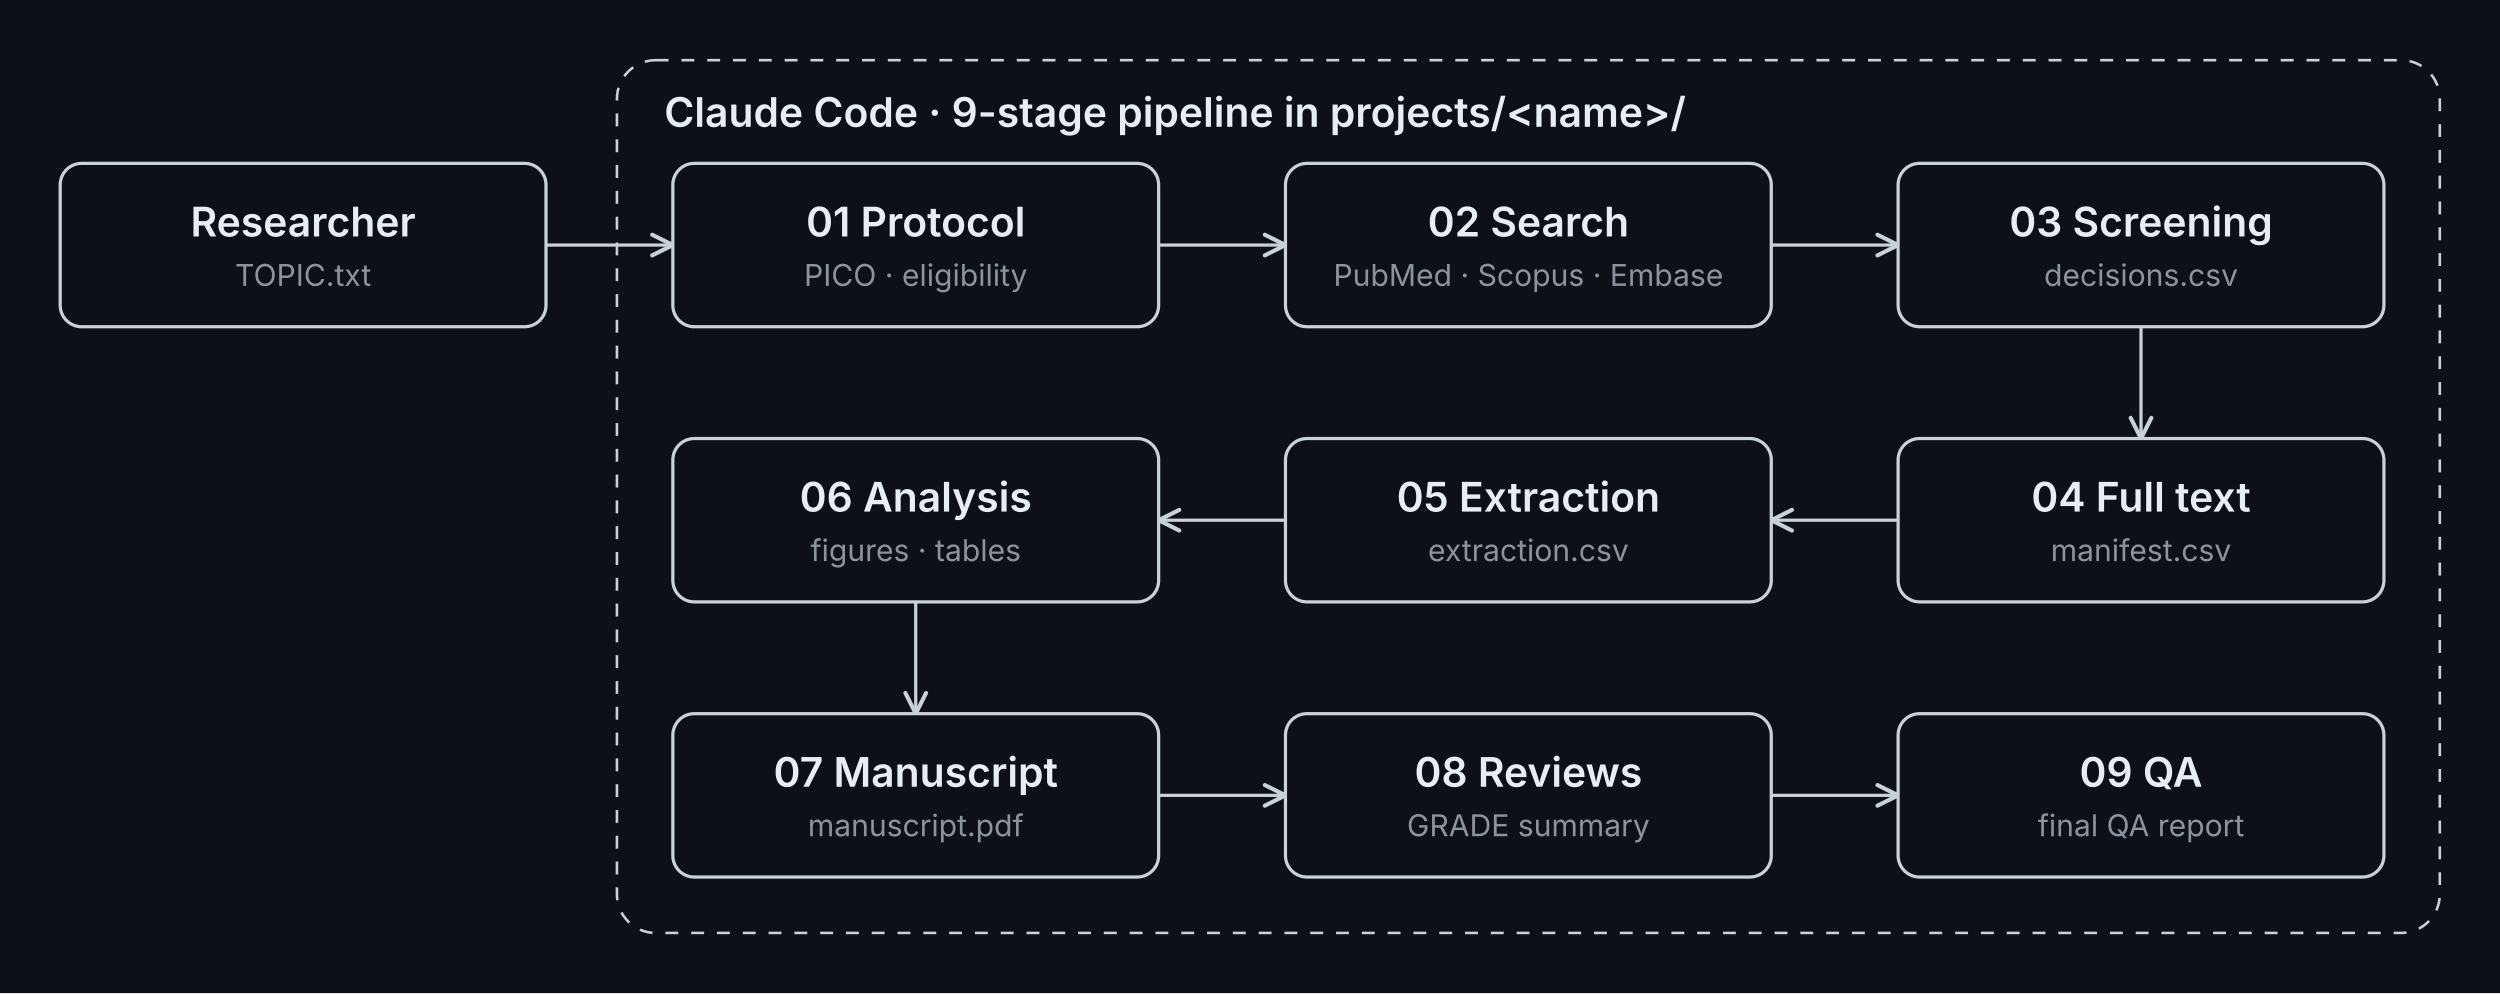
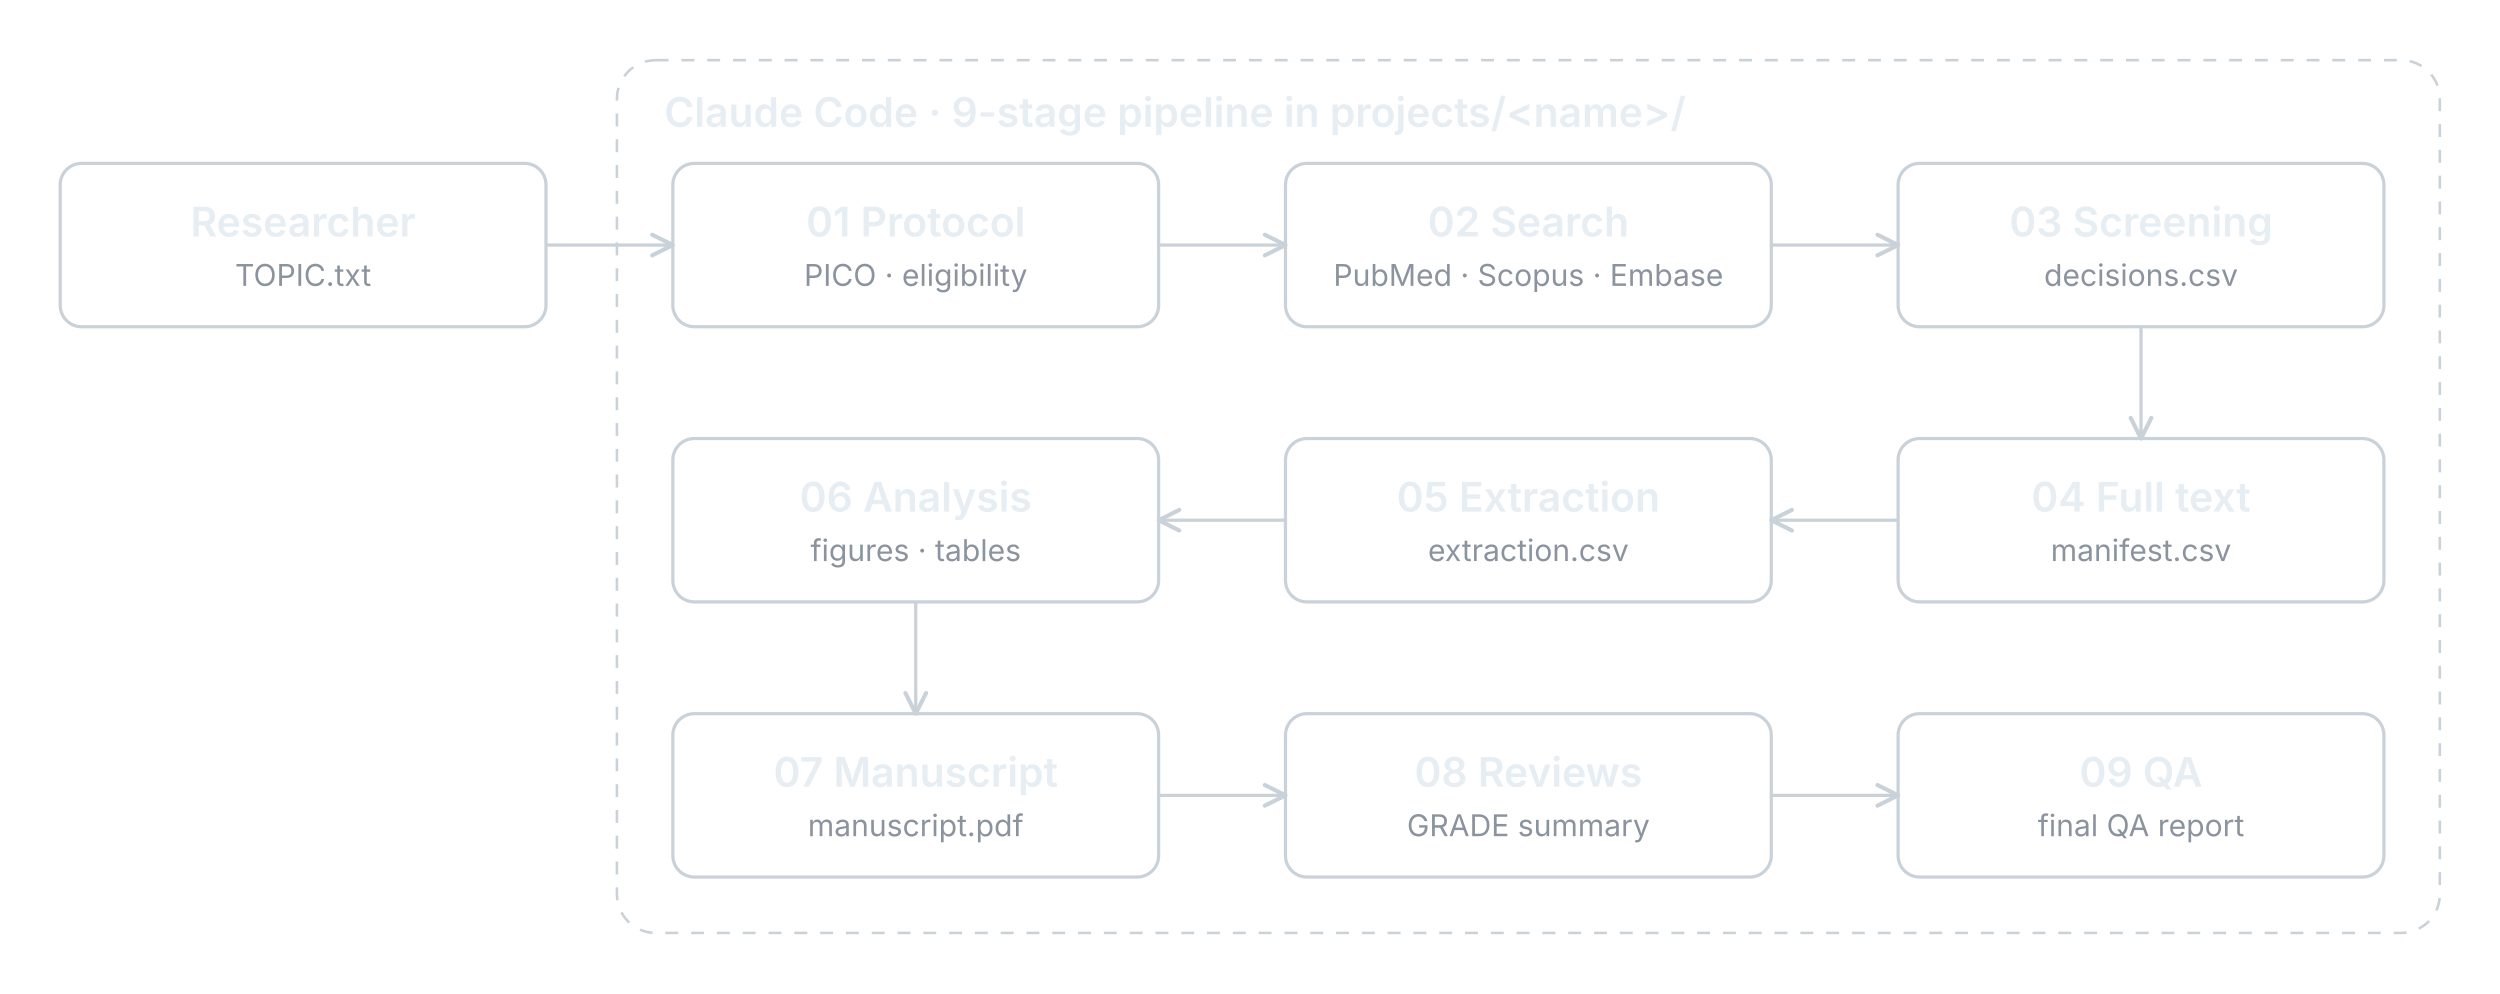
- <svg xmlns="http://www.w3.org/2000/svg" viewBox="0 0 1163 462" width="1163" height="462" font-family="Inter, -apple-system, 'Segoe UI', Helvetica, Arial, 'Noto Sans TC', sans-serif" role="img" aria-label="meta-pipe architecture">
-   <rect width="100%" height="100%" fill="#0d1117" />
+ <svg xmlns="http://www.w3.org/2000/svg" viewBox="0 0 1163 462" width="1163" height="462" preserveAspectRatio="xMidYMid meet" font-family="Inter, -apple-system, 'Segoe UI', Helvetica, Arial, 'Noto Sans TC', sans-serif" role="img" aria-label="meta-pipe architecture">
+   <style>.fg{fill:#e6edf3}.sub{fill:#8b949e}.ln{stroke:#c9d1d9}</style>
  <defs>
    <marker id="a" viewBox="0 0 10 10" refX="9" refY="5" markerWidth="8" markerHeight="8" orient="auto-start-reverse">
-       <path d="M1,1 L9,5 L1,9" fill="none" stroke="#c9d1d9" stroke-width="1.6" stroke-linecap="round" stroke-linejoin="round" />
+       <path d="M1,1 L9,5 L1,9" fill="none" class="ln" stroke-width="1.6" stroke-linecap="round" stroke-linejoin="round" />
    </marker>
  </defs>
-   <rect x="287" y="28.0" width="848" height="406.0" rx="18" fill="none" stroke="#c9d1d9" stroke-width="1.2" stroke-dasharray="6 6" />
-   <text x="309" y="59.0" font-size="19" font-weight="600" fill="#e6edf3">Claude Code · 9-stage pipeline in projects/&lt;name&gt;/</text>
-   <path d="M254.0,114.0 L313.0,114.0" fill="none" stroke="#c9d1d9" stroke-width="1.5" marker-end="url(#a)" />
-   <path d="M539.0,114.0 L598.0,114.0" fill="none" stroke="#c9d1d9" stroke-width="1.5" marker-end="url(#a)" />
-   <path d="M824.0,114.0 L883.0,114.0" fill="none" stroke="#c9d1d9" stroke-width="1.5" marker-end="url(#a)" />
-   <path d="M996.0,152.0 L996.0,204.0" fill="none" stroke="#c9d1d9" stroke-width="1.5" marker-end="url(#a)" />
-   <path d="M883.0,242.0 L824.0,242.0" fill="none" stroke="#c9d1d9" stroke-width="1.5" marker-end="url(#a)" />
-   <path d="M598.0,242.0 L539.0,242.0" fill="none" stroke="#c9d1d9" stroke-width="1.5" marker-end="url(#a)" />
-   <path d="M426.0,280.0 L426.0,332.0" fill="none" stroke="#c9d1d9" stroke-width="1.5" marker-end="url(#a)" />
-   <path d="M539.0,370.0 L598.0,370.0" fill="none" stroke="#c9d1d9" stroke-width="1.5" marker-end="url(#a)" />
-   <path d="M824.0,370.0 L883.0,370.0" fill="none" stroke="#c9d1d9" stroke-width="1.5" marker-end="url(#a)" />
-   <rect x="28" y="76.0" width="226" height="76" rx="10" fill="#0d1117" stroke="#c9d1d9" stroke-width="1.5" />
-   <text x="141.0" y="110.0" font-size="19.0" font-weight="600" text-anchor="middle" fill="#e6edf3">Researcher</text>
-   <text x="141.0" y="133.0" font-size="14.0" text-anchor="middle" fill="#8b949e">TOPIC.txt</text>
-   <rect x="313" y="76.0" width="226" height="76" rx="10" fill="#0d1117" stroke="#c9d1d9" stroke-width="1.5" />
-   <text x="426.0" y="110.0" font-size="19.0" font-weight="600" text-anchor="middle" fill="#e6edf3">01 Protocol</text>
-   <text x="426.0" y="133.0" font-size="14.0" text-anchor="middle" fill="#8b949e">PICO · eligibility</text>
-   <rect x="598" y="76.0" width="226" height="76" rx="10" fill="#0d1117" stroke="#c9d1d9" stroke-width="1.5" />
-   <text x="711.0" y="110.0" font-size="19.0" font-weight="600" text-anchor="middle" fill="#e6edf3">02 Search</text>
-   <text x="711.0" y="133.0" font-size="14.0" text-anchor="middle" fill="#8b949e">PubMed · Scopus · Embase</text>
-   <rect x="883" y="76.0" width="226" height="76" rx="10" fill="#0d1117" stroke="#c9d1d9" stroke-width="1.5" />
-   <text x="996.0" y="110.0" font-size="19.0" font-weight="600" text-anchor="middle" fill="#e6edf3">03 Screening</text>
-   <text x="996.0" y="133.0" font-size="14.0" text-anchor="middle" fill="#8b949e">decisions.csv</text>
-   <rect x="883" y="204" width="226" height="76" rx="10" fill="#0d1117" stroke="#c9d1d9" stroke-width="1.5" />
-   <text x="996.0" y="238" font-size="19.0" font-weight="600" text-anchor="middle" fill="#e6edf3">04 Full text</text>
-   <text x="996.0" y="261.0" font-size="14.0" text-anchor="middle" fill="#8b949e">manifest.csv</text>
-   <rect x="598" y="204" width="226" height="76" rx="10" fill="#0d1117" stroke="#c9d1d9" stroke-width="1.5" />
-   <text x="711.0" y="238" font-size="19.0" font-weight="600" text-anchor="middle" fill="#e6edf3">05 Extraction</text>
-   <text x="711.0" y="261.0" font-size="14.0" text-anchor="middle" fill="#8b949e">extraction.csv</text>
-   <rect x="313" y="204" width="226" height="76" rx="10" fill="#0d1117" stroke="#c9d1d9" stroke-width="1.5" />
-   <text x="426.0" y="238" font-size="19.0" font-weight="600" text-anchor="middle" fill="#e6edf3">06 Analysis</text>
-   <text x="426.0" y="261.0" font-size="14.0" text-anchor="middle" fill="#8b949e">figures · tables</text>
-   <rect x="313" y="332.0" width="226" height="76" rx="10" fill="#0d1117" stroke="#c9d1d9" stroke-width="1.5" />
-   <text x="426.0" y="366.0" font-size="19.0" font-weight="600" text-anchor="middle" fill="#e6edf3">07 Manuscript</text>
-   <text x="426.0" y="389.0" font-size="14.0" text-anchor="middle" fill="#8b949e">manuscript.pdf</text>
-   <rect x="598" y="332.0" width="226" height="76" rx="10" fill="#0d1117" stroke="#c9d1d9" stroke-width="1.5" />
-   <text x="711.0" y="366.0" font-size="19.0" font-weight="600" text-anchor="middle" fill="#e6edf3">08 Reviews</text>
-   <text x="711.0" y="389.0" font-size="14.0" text-anchor="middle" fill="#8b949e">GRADE summary</text>
-   <rect x="883" y="332.0" width="226" height="76" rx="10" fill="#0d1117" stroke="#c9d1d9" stroke-width="1.5" />
-   <text x="996.0" y="366.0" font-size="19.0" font-weight="600" text-anchor="middle" fill="#e6edf3">09 QA</text>
-   <text x="996.0" y="389.0" font-size="14.0" text-anchor="middle" fill="#8b949e">final QA report</text>
+   <rect x="287" y="28.0" width="848" height="406.0" rx="18" fill="none" class="ln" stroke-width="1.2" stroke-dasharray="6 6" />
+   <text x="309" y="59.0" font-size="19" font-weight="600" class="fg">Claude Code · 9-stage pipeline in projects/&lt;name&gt;/</text>
+   <path d="M254.0,114.0 L313.0,114.0" fill="none" class="ln" stroke-width="1.5" marker-end="url(#a)" />
+   <path d="M539.0,114.0 L598.0,114.0" fill="none" class="ln" stroke-width="1.5" marker-end="url(#a)" />
+   <path d="M824.0,114.0 L883.0,114.0" fill="none" class="ln" stroke-width="1.5" marker-end="url(#a)" />
+   <path d="M996.0,152.0 L996.0,204.0" fill="none" class="ln" stroke-width="1.5" marker-end="url(#a)" />
+   <path d="M883.0,242.0 L824.0,242.0" fill="none" class="ln" stroke-width="1.5" marker-end="url(#a)" />
+   <path d="M598.0,242.0 L539.0,242.0" fill="none" class="ln" stroke-width="1.5" marker-end="url(#a)" />
+   <path d="M426.0,280.0 L426.0,332.0" fill="none" class="ln" stroke-width="1.5" marker-end="url(#a)" />
+   <path d="M539.0,370.0 L598.0,370.0" fill="none" class="ln" stroke-width="1.5" marker-end="url(#a)" />
+   <path d="M824.0,370.0 L883.0,370.0" fill="none" class="ln" stroke-width="1.5" marker-end="url(#a)" />
+   <rect x="28" y="76.0" width="226" height="76" rx="10" fill="none" class="ln" stroke-width="1.5" />
+   <text x="141.0" y="110.0" font-size="19.0" font-weight="600" text-anchor="middle" class="fg">Researcher</text>
+   <text x="141.0" y="133.0" font-size="14.0" text-anchor="middle" class="sub">TOPIC.txt</text>
+   <rect x="313" y="76.0" width="226" height="76" rx="10" fill="none" class="ln" stroke-width="1.5" />
+   <text x="426.0" y="110.0" font-size="19.0" font-weight="600" text-anchor="middle" class="fg">01 Protocol</text>
+   <text x="426.0" y="133.0" font-size="14.0" text-anchor="middle" class="sub">PICO · eligibility</text>
+   <rect x="598" y="76.0" width="226" height="76" rx="10" fill="none" class="ln" stroke-width="1.5" />
+   <text x="711.0" y="110.0" font-size="19.0" font-weight="600" text-anchor="middle" class="fg">02 Search</text>
+   <text x="711.0" y="133.0" font-size="14.0" text-anchor="middle" class="sub">PubMed · Scopus · Embase</text>
+   <rect x="883" y="76.0" width="226" height="76" rx="10" fill="none" class="ln" stroke-width="1.5" />
+   <text x="996.0" y="110.0" font-size="19.0" font-weight="600" text-anchor="middle" class="fg">03 Screening</text>
+   <text x="996.0" y="133.0" font-size="14.0" text-anchor="middle" class="sub">decisions.csv</text>
+   <rect x="883" y="204" width="226" height="76" rx="10" fill="none" class="ln" stroke-width="1.5" />
+   <text x="996.0" y="238" font-size="19.0" font-weight="600" text-anchor="middle" class="fg">04 Full text</text>
+   <text x="996.0" y="261.0" font-size="14.0" text-anchor="middle" class="sub">manifest.csv</text>
+   <rect x="598" y="204" width="226" height="76" rx="10" fill="none" class="ln" stroke-width="1.5" />
+   <text x="711.0" y="238" font-size="19.0" font-weight="600" text-anchor="middle" class="fg">05 Extraction</text>
+   <text x="711.0" y="261.0" font-size="14.0" text-anchor="middle" class="sub">extraction.csv</text>
+   <rect x="313" y="204" width="226" height="76" rx="10" fill="none" class="ln" stroke-width="1.5" />
+   <text x="426.0" y="238" font-size="19.0" font-weight="600" text-anchor="middle" class="fg">06 Analysis</text>
+   <text x="426.0" y="261.0" font-size="14.0" text-anchor="middle" class="sub">figures · tables</text>
+   <rect x="313" y="332.0" width="226" height="76" rx="10" fill="none" class="ln" stroke-width="1.5" />
+   <text x="426.0" y="366.0" font-size="19.0" font-weight="600" text-anchor="middle" class="fg">07 Manuscript</text>
+   <text x="426.0" y="389.0" font-size="14.0" text-anchor="middle" class="sub">manuscript.pdf</text>
+   <rect x="598" y="332.0" width="226" height="76" rx="10" fill="none" class="ln" stroke-width="1.5" />
+   <text x="711.0" y="366.0" font-size="19.0" font-weight="600" text-anchor="middle" class="fg">08 Reviews</text>
+   <text x="711.0" y="389.0" font-size="14.0" text-anchor="middle" class="sub">GRADE summary</text>
+   <rect x="883" y="332.0" width="226" height="76" rx="10" fill="none" class="ln" stroke-width="1.5" />
+   <text x="996.0" y="366.0" font-size="19.0" font-weight="600" text-anchor="middle" class="fg">09 QA</text>
+   <text x="996.0" y="389.0" font-size="14.0" text-anchor="middle" class="sub">final QA report</text>
</svg>
